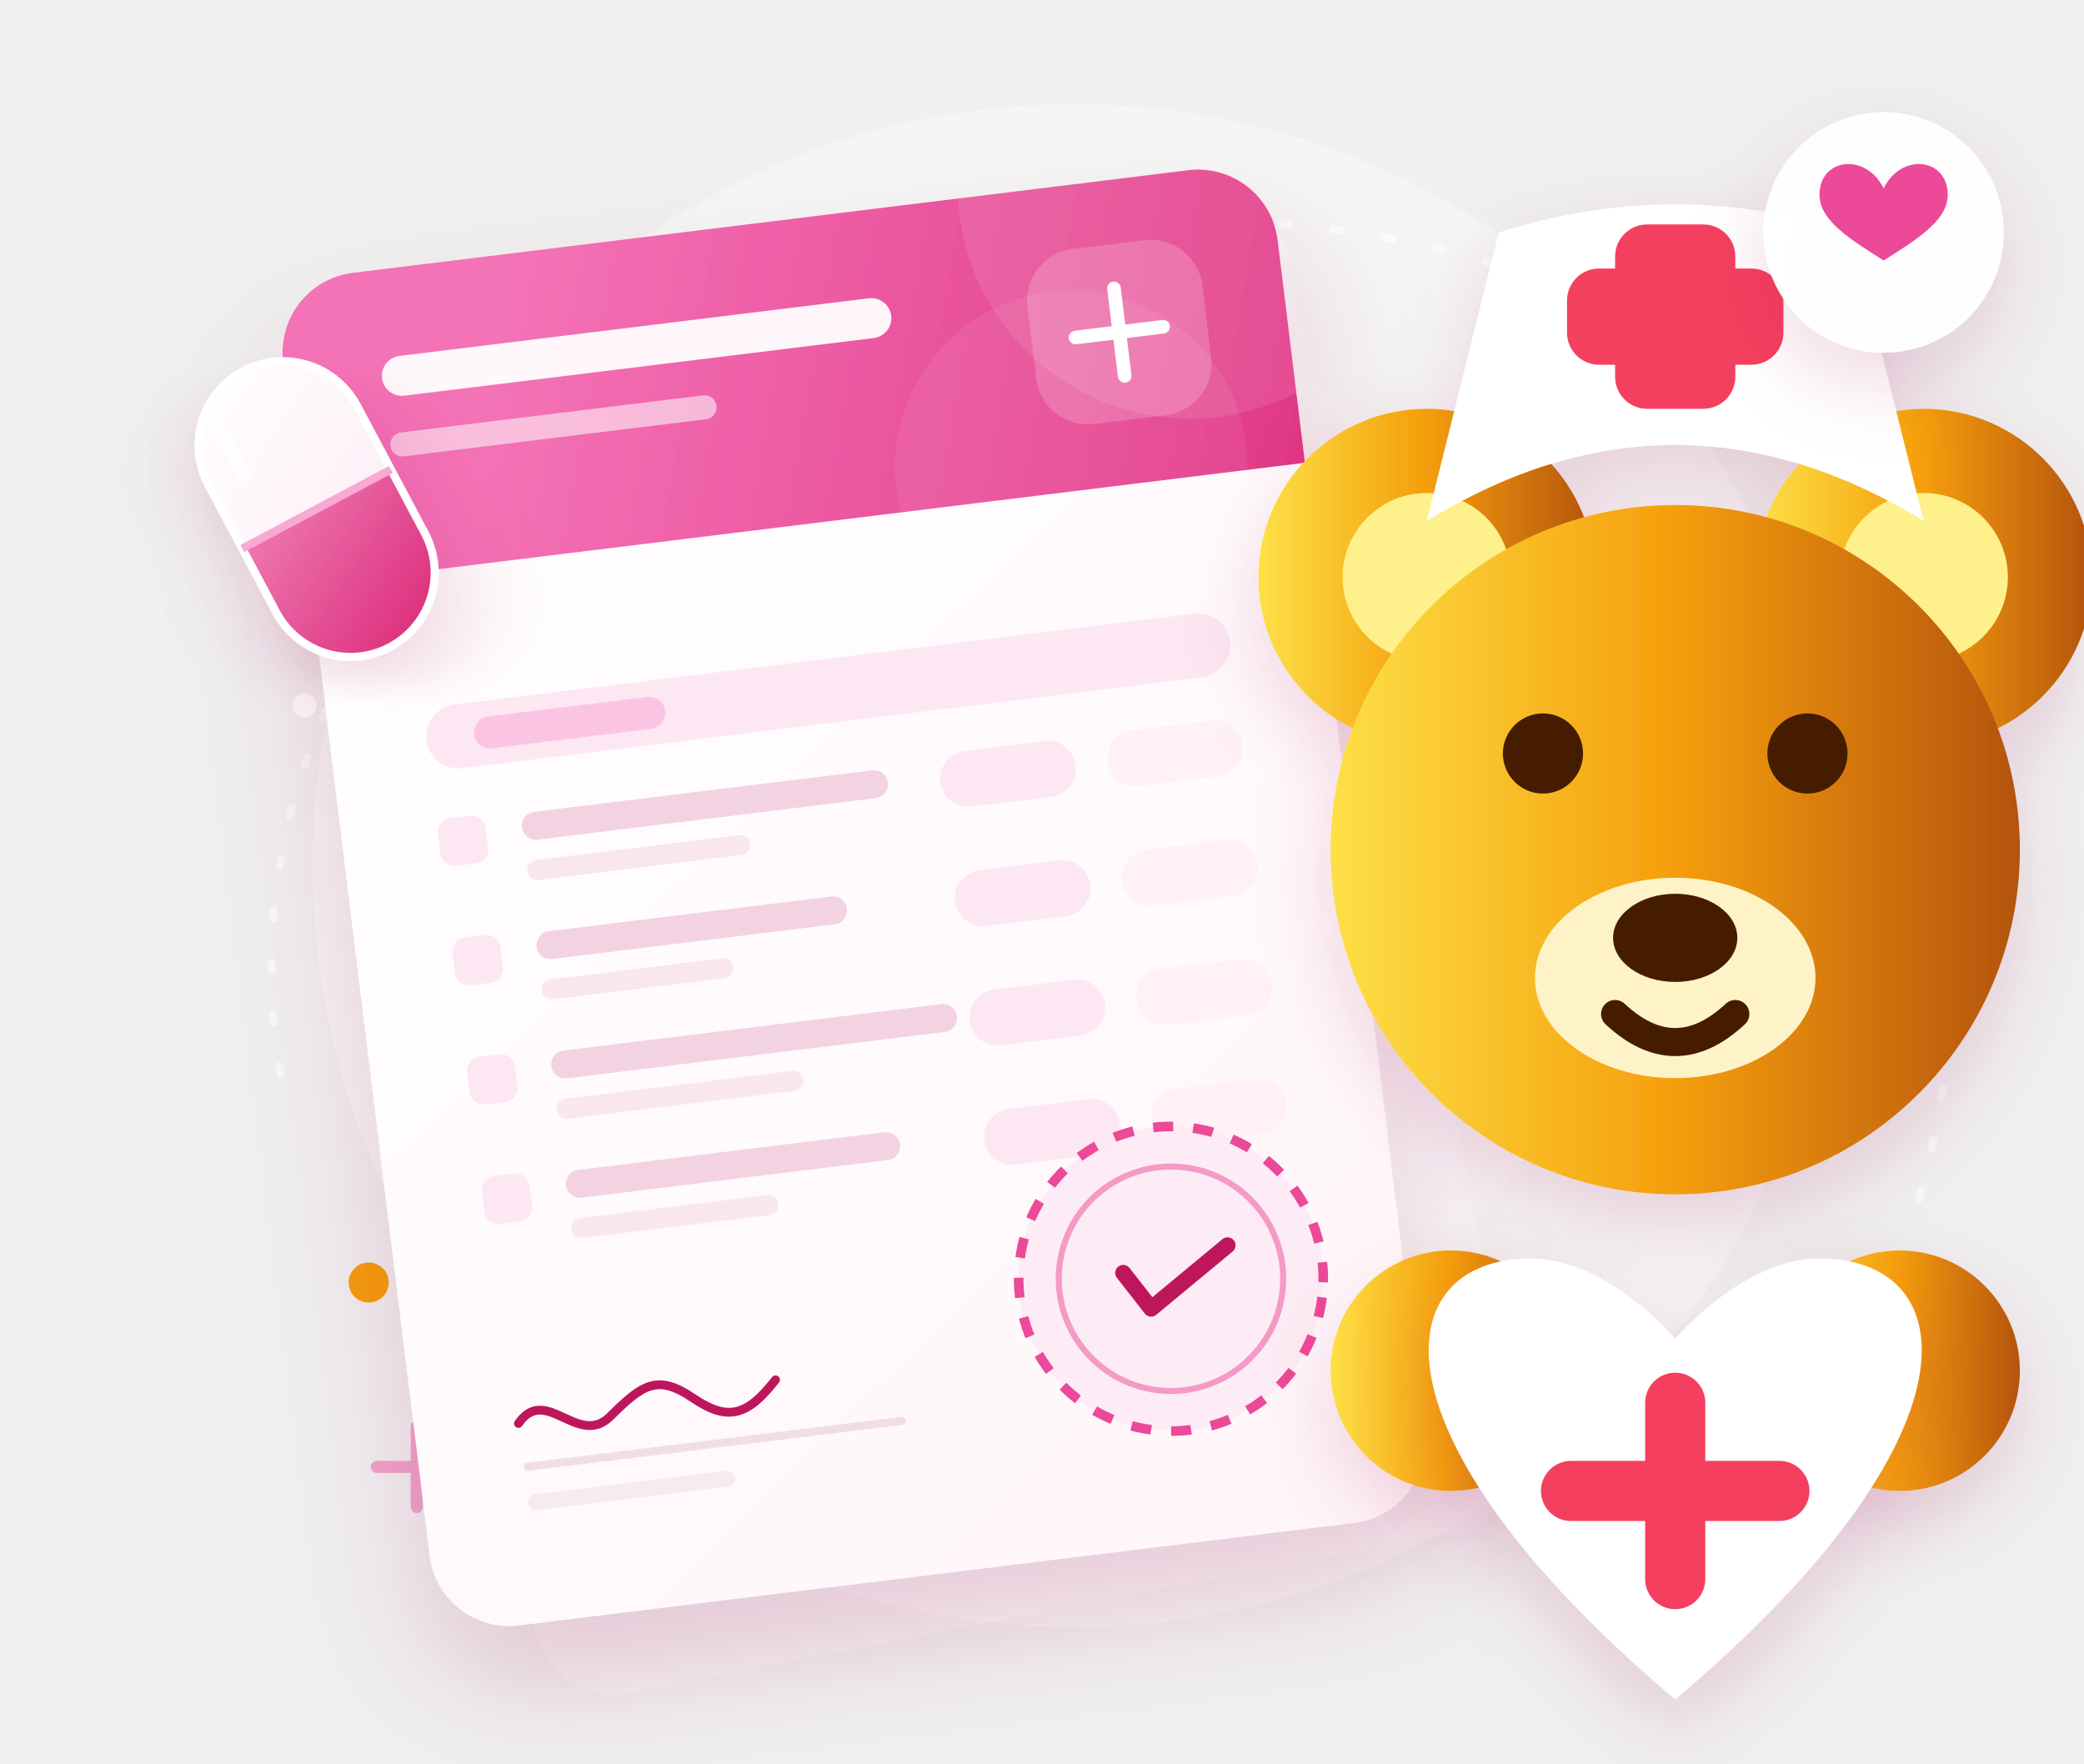
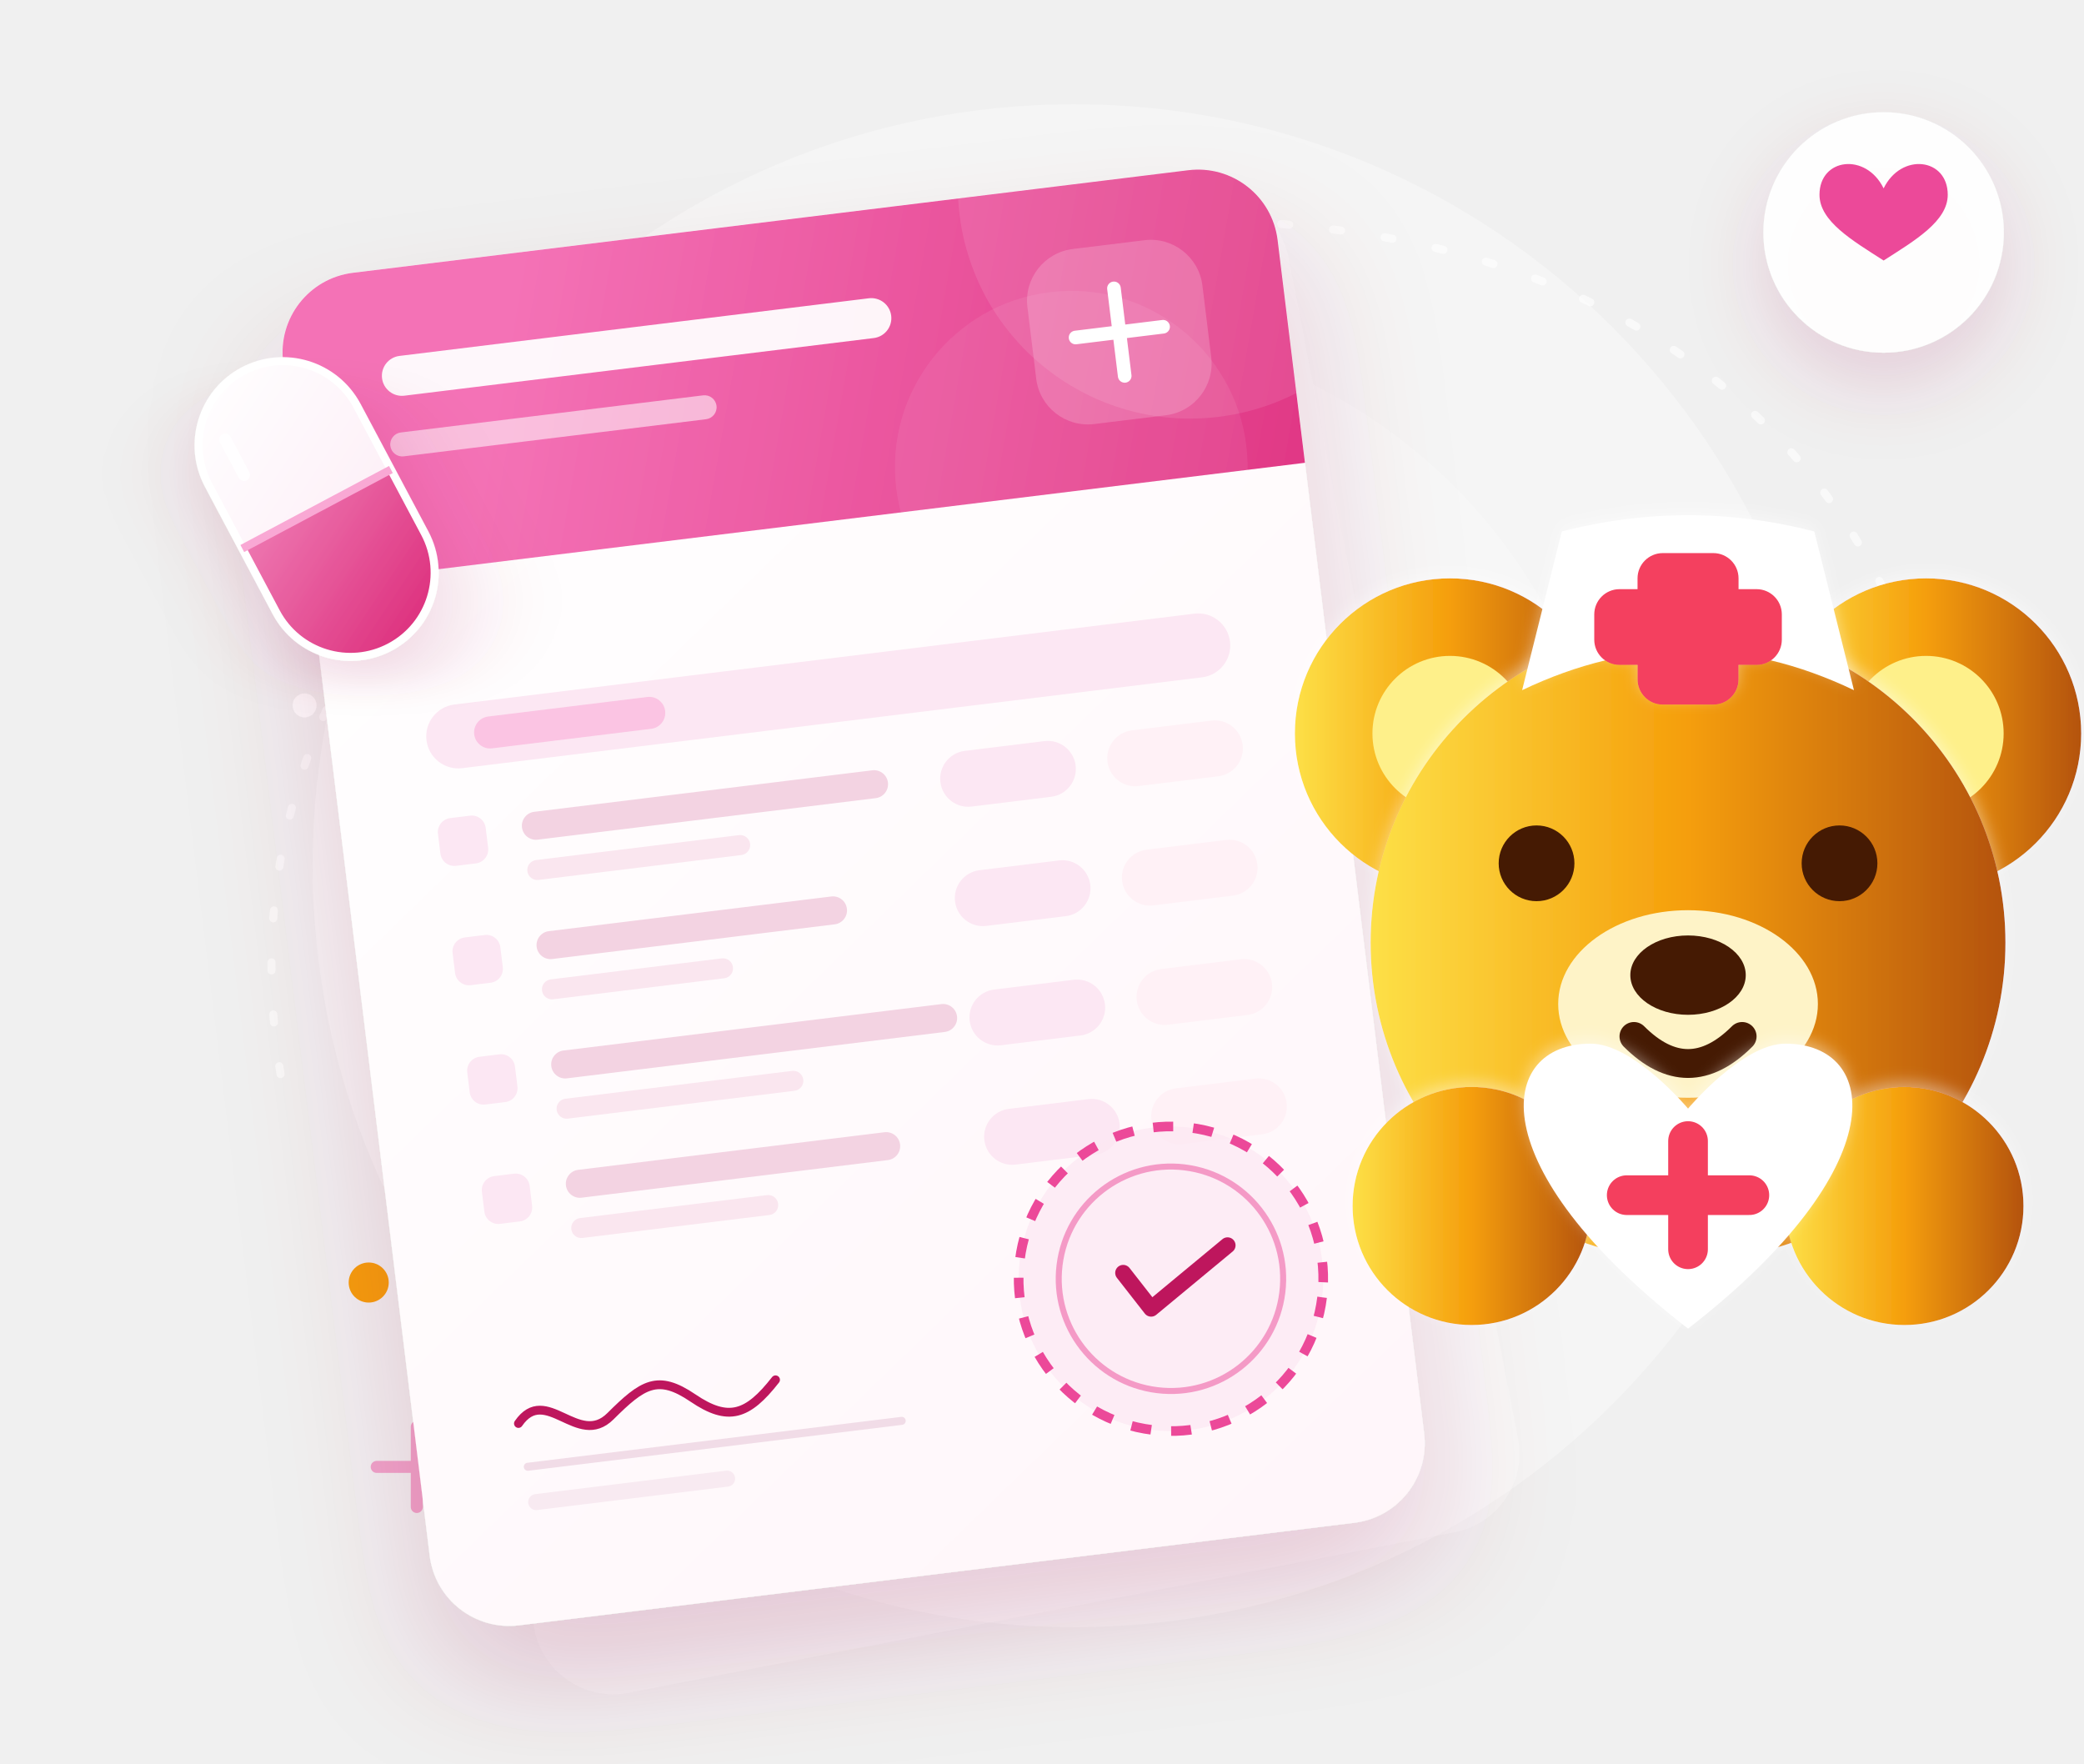
<svg xmlns="http://www.w3.org/2000/svg" class="login-illustration" viewBox="0 0 520 440" fill="none" role="img" aria-labelledby="lr-title">
  <defs>
    <linearGradient id="lr-paper" x1="150" y1="48" x2="400" y2="378" gradientUnits="userSpaceOnUse">
      <stop stop-color="#FFFFFF" />
      <stop offset="1" stop-color="#FFF5F9" />
    </linearGradient>
    <linearGradient id="lr-rose" x1="150" y1="54" x2="400" y2="130" gradientUnits="userSpaceOnUse">
      <stop stop-color="#F472B6" />
      <stop offset="1" stop-color="#DB2777" />
    </linearGradient>
    <linearGradient id="lr-bear">
      <stop stop-color="#FDE047" />
      <stop offset="0.5" stop-color="#F59E0B" />
      <stop offset="1" stop-color="#B45309" />
    </linearGradient>
    <linearGradient id="lr-capsule" x1="58" y1="88" x2="100" y2="166" gradientUnits="userSpaceOnUse">
      <stop stop-color="#FFFFFF" />
      <stop offset="1" stop-color="#FCE7F3" />
    </linearGradient>
    <linearGradient id="lr-capsule-fill" x1="58" y1="88" x2="100" y2="166" gradientUnits="userSpaceOnUse">
      <stop stop-color="#F9A8D4" />
      <stop offset="1" stop-color="#DB2777" />
    </linearGradient>
    <filter id="lr-shadow" x="-30%" y="-30%" width="160%" height="180%">
      <feDropShadow dx="0" dy="16" stdDeviation="16" flood-color="#9D174D" flood-opacity="0.18" />
    </filter>
    <filter id="lr-soft" x="-40%" y="-40%" width="180%" height="200%">
      <feDropShadow dx="0" dy="8" stdDeviation="10" flood-color="#9D174D" flood-opacity="0.16" />
+     </filter>
+     <filter id="lr-bear-emboss" x="-30%" y="-30%" width="160%" height="160%">
+       <feDropShadow dx="0" dy="5" stdDeviation="6" flood-color="#000000" flood-opacity="0.3" />
+       <feDropShadow dx="0" dy="-3" stdDeviation="4" flood-color="#FFFFFF" flood-opacity="0.4" />
    </filter>
    <clipPath id="lr-paper-clip">
      <rect x="88" y="54" width="250" height="340" rx="20" />
    </clipPath>
    <clipPath id="lr-capsule-clip">
      <rect x="58" y="88" width="42" height="78" rx="21" />
    </clipPath>
  </defs>
  <circle cx="268" cy="216" r="190" fill="#FFFFFF" fill-opacity="0.32" />
  <circle cx="268" cy="216" r="134" fill="#FFFFFF" fill-opacity="0.2" />
  <path d="M70 268C48 136 190 36 338 58C462 76 512 182 478 302" stroke="#FFFFFF" stroke-opacity="0.62" stroke-width="2" stroke-linecap="round" stroke-dasharray="2 11" />
  <circle cx="92" cy="320" r="5" fill="#F59E0B" />
  <circle cx="472" cy="192" r="4" fill="#EC4899" fill-opacity="0.7" />
  <circle cx="76" cy="176" r="3" fill="#FFFFFF" fill-opacity="0.9" />
  <circle cx="448" cy="270" r="3" fill="#FFFFFF" fill-opacity="0.85" />
  <path d="M104 356v20M94 366h20" stroke="#EC4899" stroke-opacity="0.45" stroke-width="3" stroke-linecap="round" />
  <path d="M484 148v12M478 154h12" stroke="#F59E0B" stroke-opacity="0.55" stroke-width="2.6" stroke-linecap="round" />
  <g transform="rotate(-11 213 224)" opacity="0.5">
    <rect x="100" y="68" width="250" height="340" rx="20" fill="#FFFFFF" fill-opacity="0.55" />
  </g>
  <g transform="rotate(-7 213 224)" filter="url(#lr-shadow)">
    <rect x="88" y="54" width="250" height="340" rx="20" fill="url(#lr-paper)" />
    <g clip-path="url(#lr-paper-clip)">
      <path d="M108 54h210a20 20 0 0 1 20 20v56H88V74a20 20 0 0 1 20-20Z" fill="url(#lr-rose)" />
      <circle cx="318" cy="58" r="58" fill="#FFFFFF" fill-opacity="0.1" />
      <circle cx="280" cy="124" r="44" fill="#FFFFFF" fill-opacity="0.07" />
      <rect x="112" y="76" width="128" height="10" rx="5" fill="#FFFFFF" fill-opacity="0.94" />
      <rect x="112" y="95" width="82" height="6" rx="3" fill="#FFFFFF" fill-opacity="0.55" />
      <rect x="274" y="70" width="44" height="44" rx="13" fill="#FFFFFF" fill-opacity="0.18" />
      <path d="M296 81v22M285 92h22" stroke="#FFFFFF" stroke-width="3.4" stroke-linecap="round" />
      <rect x="112" y="164" width="202" height="16" rx="8" fill="#FCE7F3" />
      <rect x="124" y="168" width="48" height="8" rx="4" fill="#F9A8D4" fill-opacity="0.55" />
      <g>
        <rect x="112" y="192" width="12" height="12" rx="3.5" fill="#FCE7F3" />
        <rect x="133" y="193" width="92" height="7" rx="3.5" fill="#F3D3E2" />
        <rect x="133" y="205" width="56" height="5" rx="2.5" fill="#FAE6EF" />
        <rect x="238" y="191" width="34" height="14" rx="7" fill="#FCE7F3" />
        <rect x="280" y="191" width="34" height="14" rx="7" fill="#FFF1F6" />
      </g>
      <g>
        <rect x="112" y="222" width="12" height="12" rx="3.5" fill="#FCE7F3" />
        <rect x="133" y="223" width="78" height="7" rx="3.5" fill="#F3D3E2" />
        <rect x="133" y="235" width="48" height="5" rx="2.5" fill="#FAE6EF" />
        <rect x="238" y="221" width="34" height="14" rx="7" fill="#FCE7F3" />
        <rect x="280" y="221" width="34" height="14" rx="7" fill="#FFF1F6" />
      </g>
      <g>
        <rect x="112" y="252" width="12" height="12" rx="3.5" fill="#FCE7F3" />
        <rect x="133" y="253" width="102" height="7" rx="3.5" fill="#F3D3E2" />
        <rect x="133" y="265" width="62" height="5" rx="2.5" fill="#FAE6EF" />
        <rect x="238" y="251" width="34" height="14" rx="7" fill="#FCE7F3" />
        <rect x="280" y="251" width="34" height="14" rx="7" fill="#FFF1F6" />
      </g>
      <g>
        <rect x="112" y="282" width="12" height="12" rx="3.5" fill="#FCE7F3" />
        <rect x="133" y="283" width="84" height="7" rx="3.5" fill="#F3D3E2" />
        <rect x="133" y="295" width="52" height="5" rx="2.5" fill="#FAE6EF" />
        <rect x="238" y="281" width="34" height="14" rx="7" fill="#FCE7F3" />
        <rect x="280" y="281" width="34" height="14" rx="7" fill="#FFF1F6" />
      </g>
      <path d="M114 344c8-9 14 8 23 1s13-9 21-2 13 6 21-2" stroke="#BE185D" stroke-width="2.2" stroke-linecap="round" />
      <rect x="114" y="354" width="96" height="2" rx="1" fill="#F1DCE7" />
      <rect x="114" y="362" width="52" height="4" rx="2" fill="#F8EAF1" />
      <g transform="rotate(14 280 328)">
        <circle cx="280" cy="328" r="38" fill="#FCE7F3" fill-opacity="0.7" stroke="#EC4899" stroke-width="2.4" stroke-dasharray="5 5" />
        <circle cx="280" cy="328" r="28" stroke="#EC4899" stroke-opacity="0.5" stroke-width="1.5" />
        <path d="M268 328l8 8 17-18" stroke="#BE185D" stroke-width="4" stroke-linecap="round" stroke-linejoin="round" />
      </g>
    </g>
  </g>
-   <g filter="url(#lr-soft)">
-     <circle cx="356" cy="144" r="42" fill="url(#lr-bear)" />
-     <circle cx="480" cy="144" r="42" fill="url(#lr-bear)" />
-     <circle cx="356" cy="144" r="21" fill="#FEF08A" />
-     <circle cx="480" cy="144" r="21" fill="#FEF08A" />
-     <circle cx="418" cy="212" r="86" fill="url(#lr-bear)" />
-     <path d="M356 130Q418 92 480 130L462 58Q418 44 374 58Z" fill="#FFFFFF" />
-     <rect x="403" y="56" width="30" height="46" rx="8" fill="#F43F5E" />
-     <rect x="391" y="67" width="54" height="24" rx="8" fill="#F43F5E" />
-     <circle cx="385" cy="188" r="10" fill="#451A03" />
-     <circle cx="451" cy="188" r="10" fill="#451A03" />
-     <ellipse cx="418" cy="244" rx="35" ry="25" fill="#FEF3C7" />
-     <ellipse cx="418" cy="234" rx="15.5" ry="11" fill="#451A03" />
-     <path d="M403 253Q418 267 433 253" stroke="#451A03" stroke-width="7" fill="none" stroke-linecap="round" />
+   <g transform="translate(306 120) scale(0.45)">
+     <g fill="url(#lr-bear)" filter="url(#lr-bear-emboss)">
+       <circle cx="124" cy="140" r="86" />
+       <circle cx="388" cy="140" r="86" />
+     </g>
+     <circle cx="124" cy="140" r="43" fill="#FEF08A" />
+     <circle cx="388" cy="140" r="43" fill="#FEF08A" />
+     <circle cx="256" cy="256" r="176" fill="url(#lr-bear)" filter="url(#lr-bear-emboss)" />
+     <g filter="url(#lr-bear-emboss)">
+       <path d="M 164 116 Q 256 72 348 116 L 326 28 Q 256 10 186 28 Z" fill="#FFFFFF" />
+       <rect x="228" y="40" width="56" height="84" rx="14" fill="#F43F5E" />
+       <rect x="204" y="60" width="104" height="42" rx="14" fill="#F43F5E" />
+     </g>
+     <ellipse cx="256" cy="290" rx="72" ry="52" fill="#FEF3C7" />
+     <ellipse cx="256" cy="274" rx="32" ry="22" fill="#451A03" />
+     <path d="M 226 308 Q 256 338 286 308" stroke="#451A03" stroke-width="16" fill="none" stroke-linecap="round" />
+     <circle cx="172" cy="212" r="21" fill="#451A03" />
+     <circle cx="340" cy="212" r="21" fill="#451A03" />
+     <circle cx="136" cy="402" r="66" fill="url(#lr-bear)" filter="url(#lr-bear-emboss)" />
+     <circle cx="376" cy="402" r="66" fill="url(#lr-bear)" filter="url(#lr-bear-emboss)" />
+     <g filter="url(#lr-bear-emboss)">
+       <path d="M 256 470 C 140 380, 150 312, 202 312 C 226 312, 256 348, 256 348 C 256 348, 286 312, 310 312 C 362 312, 372 380, 256 470 Z" fill="#FFFFFF" />
+     </g>
+     <path d="M 256 366 V 426 M 222 396 H 290" stroke="#F43F5E" stroke-width="22" stroke-linecap="round" />
  </g>
-   <g filter="url(#lr-soft)">
-     <circle cx="362" cy="342" r="30" fill="url(#lr-bear)" />
-     <circle cx="474" cy="342" r="30" fill="url(#lr-bear)" />
-   </g>
-   <g filter="url(#lr-soft)">
-     <path d="M418 424C340 358 346 314 382 314C401 314 418 334 418 334C418 334 435 314 454 314C490 314 496 358 418 424Z" fill="#FFFFFF" />
-   </g>
-   <path d="M418 350V394M392 372H444" stroke="#F43F5E" stroke-width="15" stroke-linecap="round" />
  <g transform="rotate(-28 79 127)" filter="url(#lr-soft)">
    <rect x="58" y="88" width="42" height="78" rx="21" fill="url(#lr-capsule)" />
    <g clip-path="url(#lr-capsule-clip)">
      <path d="M58 127h42v18a21 21 0 0 1-42 0Z" fill="url(#lr-capsule-fill)" />
      <path d="M67 101v10" stroke="#FFFFFF" stroke-opacity="0.85" stroke-width="3" stroke-linecap="round" />
    </g>
    <rect x="58" y="88" width="42" height="78" rx="21" stroke="#FFFFFF" stroke-width="2" />
    <path d="M58 127h42" stroke="#F9A8D4" stroke-width="2" />
  </g>
  <g filter="url(#lr-soft)">
    <circle cx="470" cy="58" r="30" fill="#FFFFFF" fill-opacity="0.94" />
    <path d="M470 47c-4.4-9-16-7.6-16 1.6 0 6.6 8.2 11.4 16 16.4 7.8-5 16-9.8 16-16.4 0-9.2-11.6-10.6-16-1.6Z" fill="#EC4899" />
  </g>
</svg>
